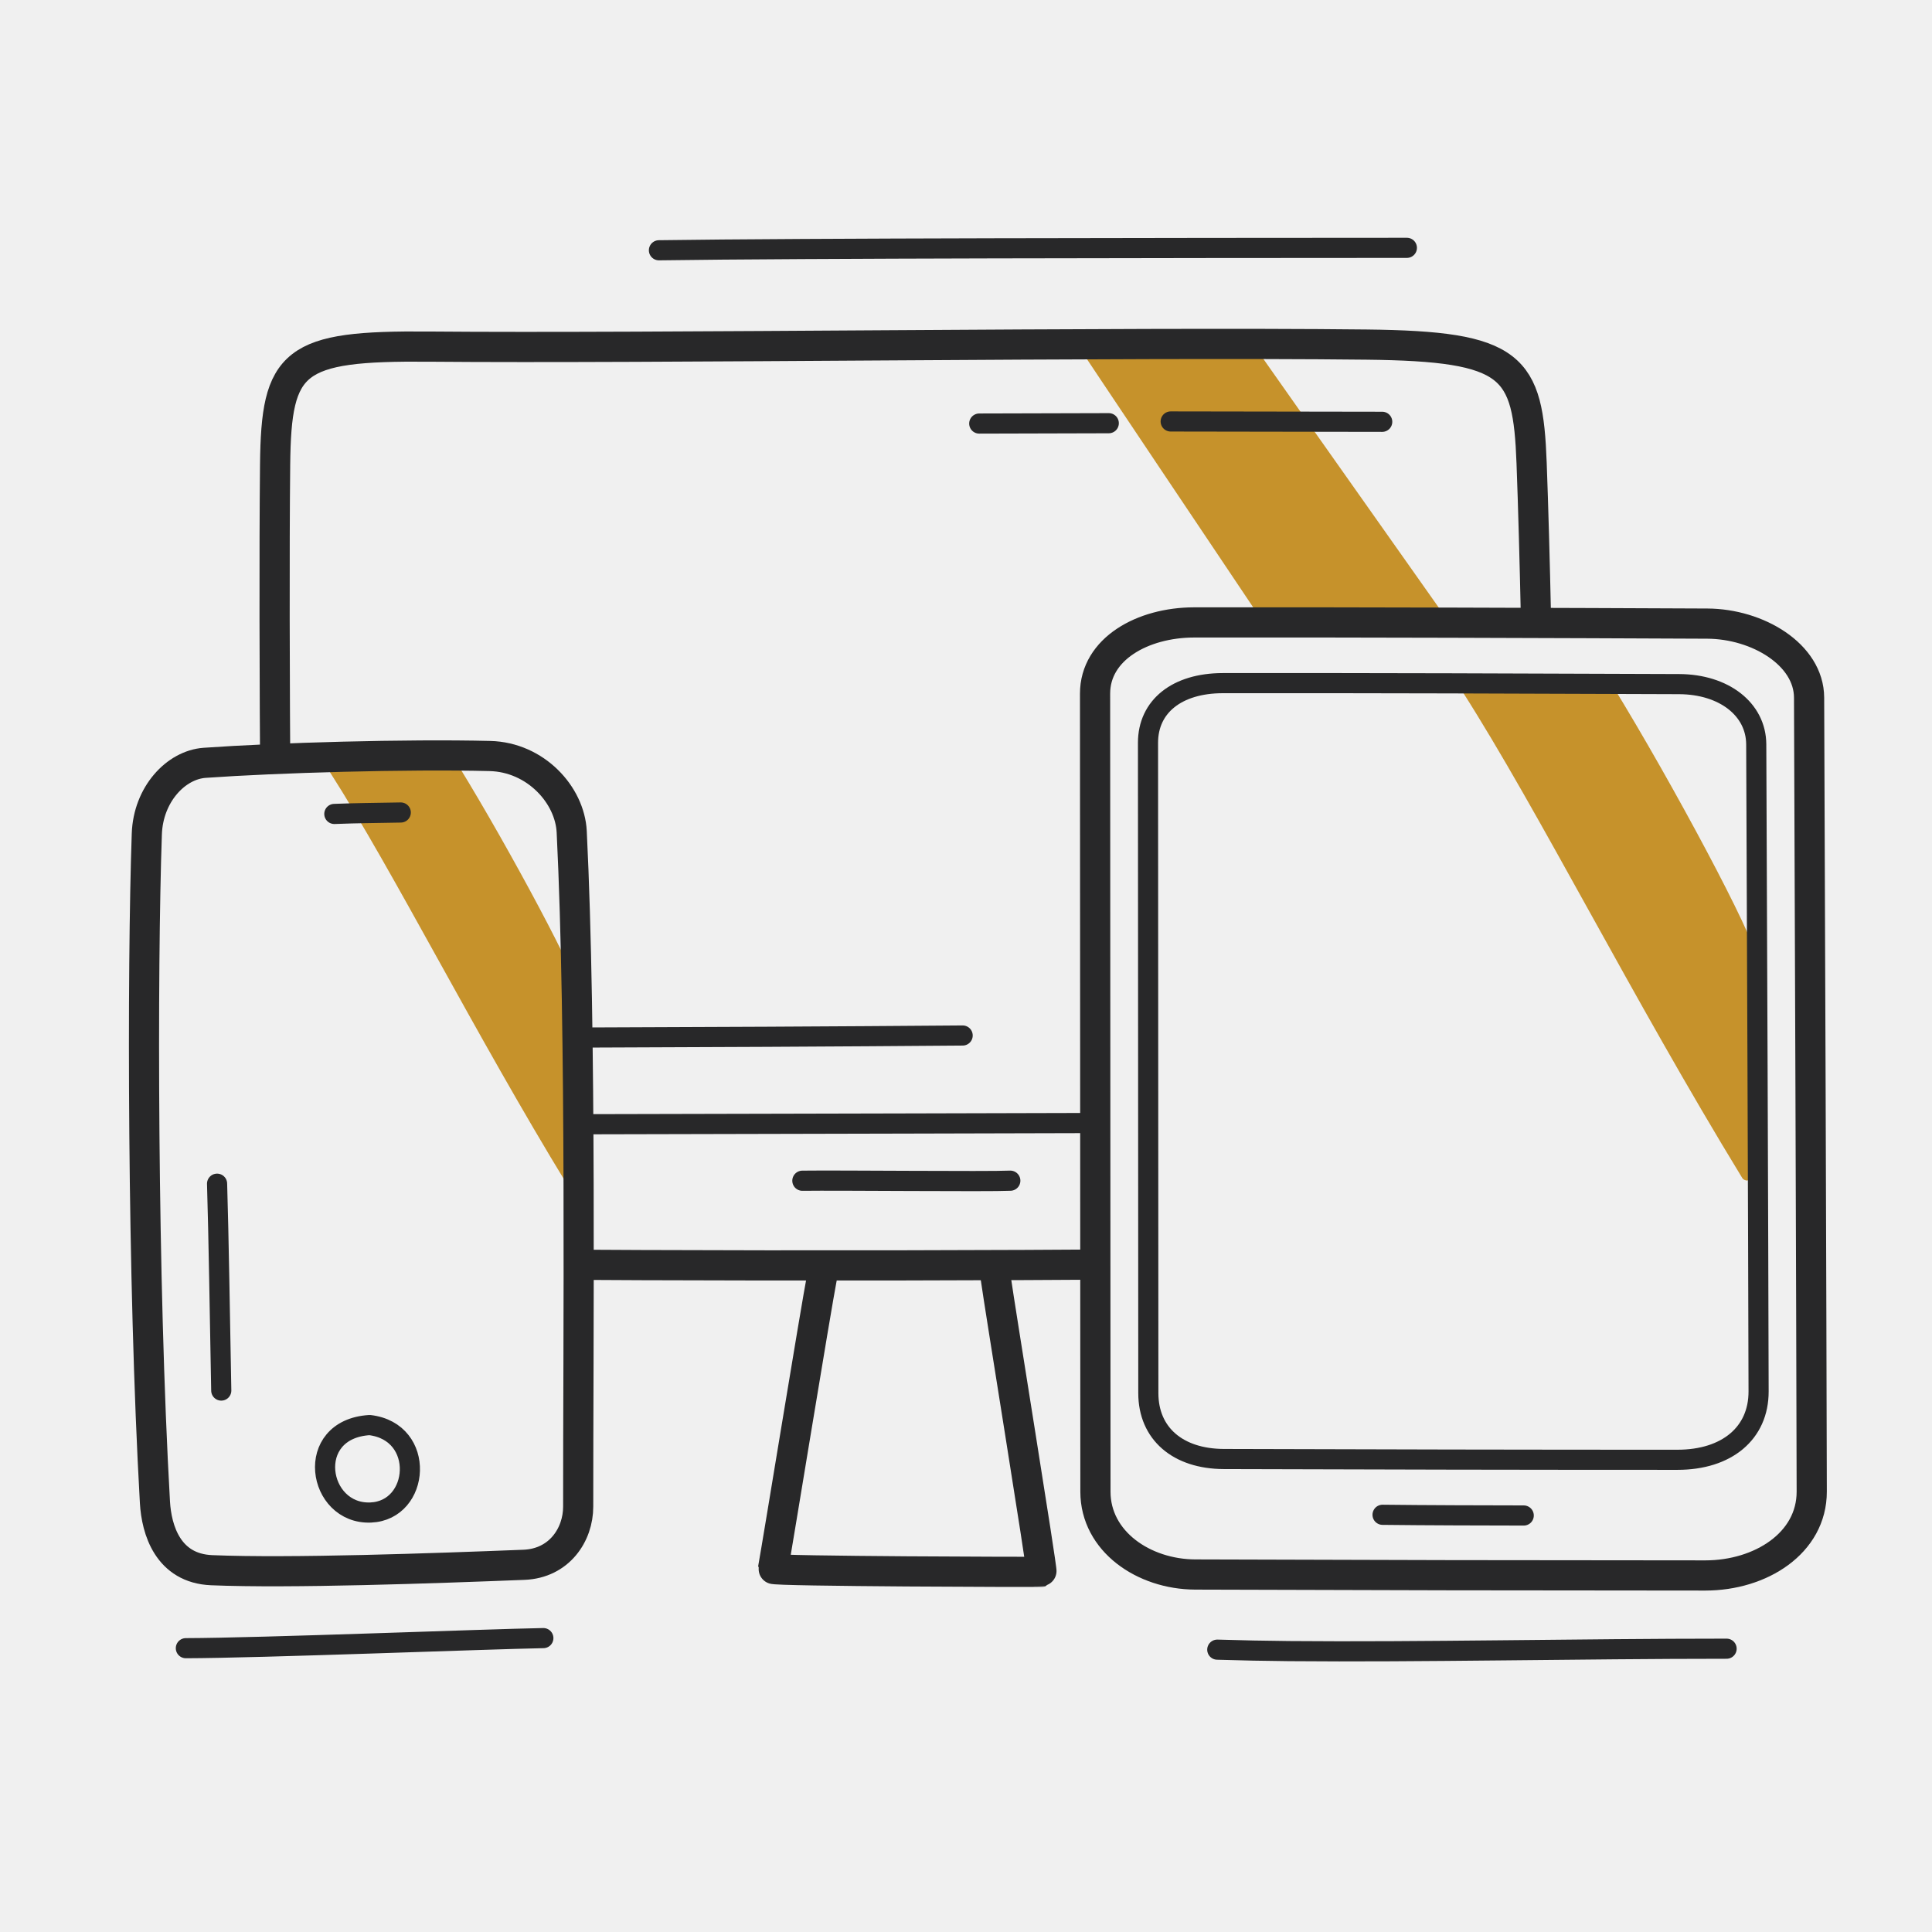
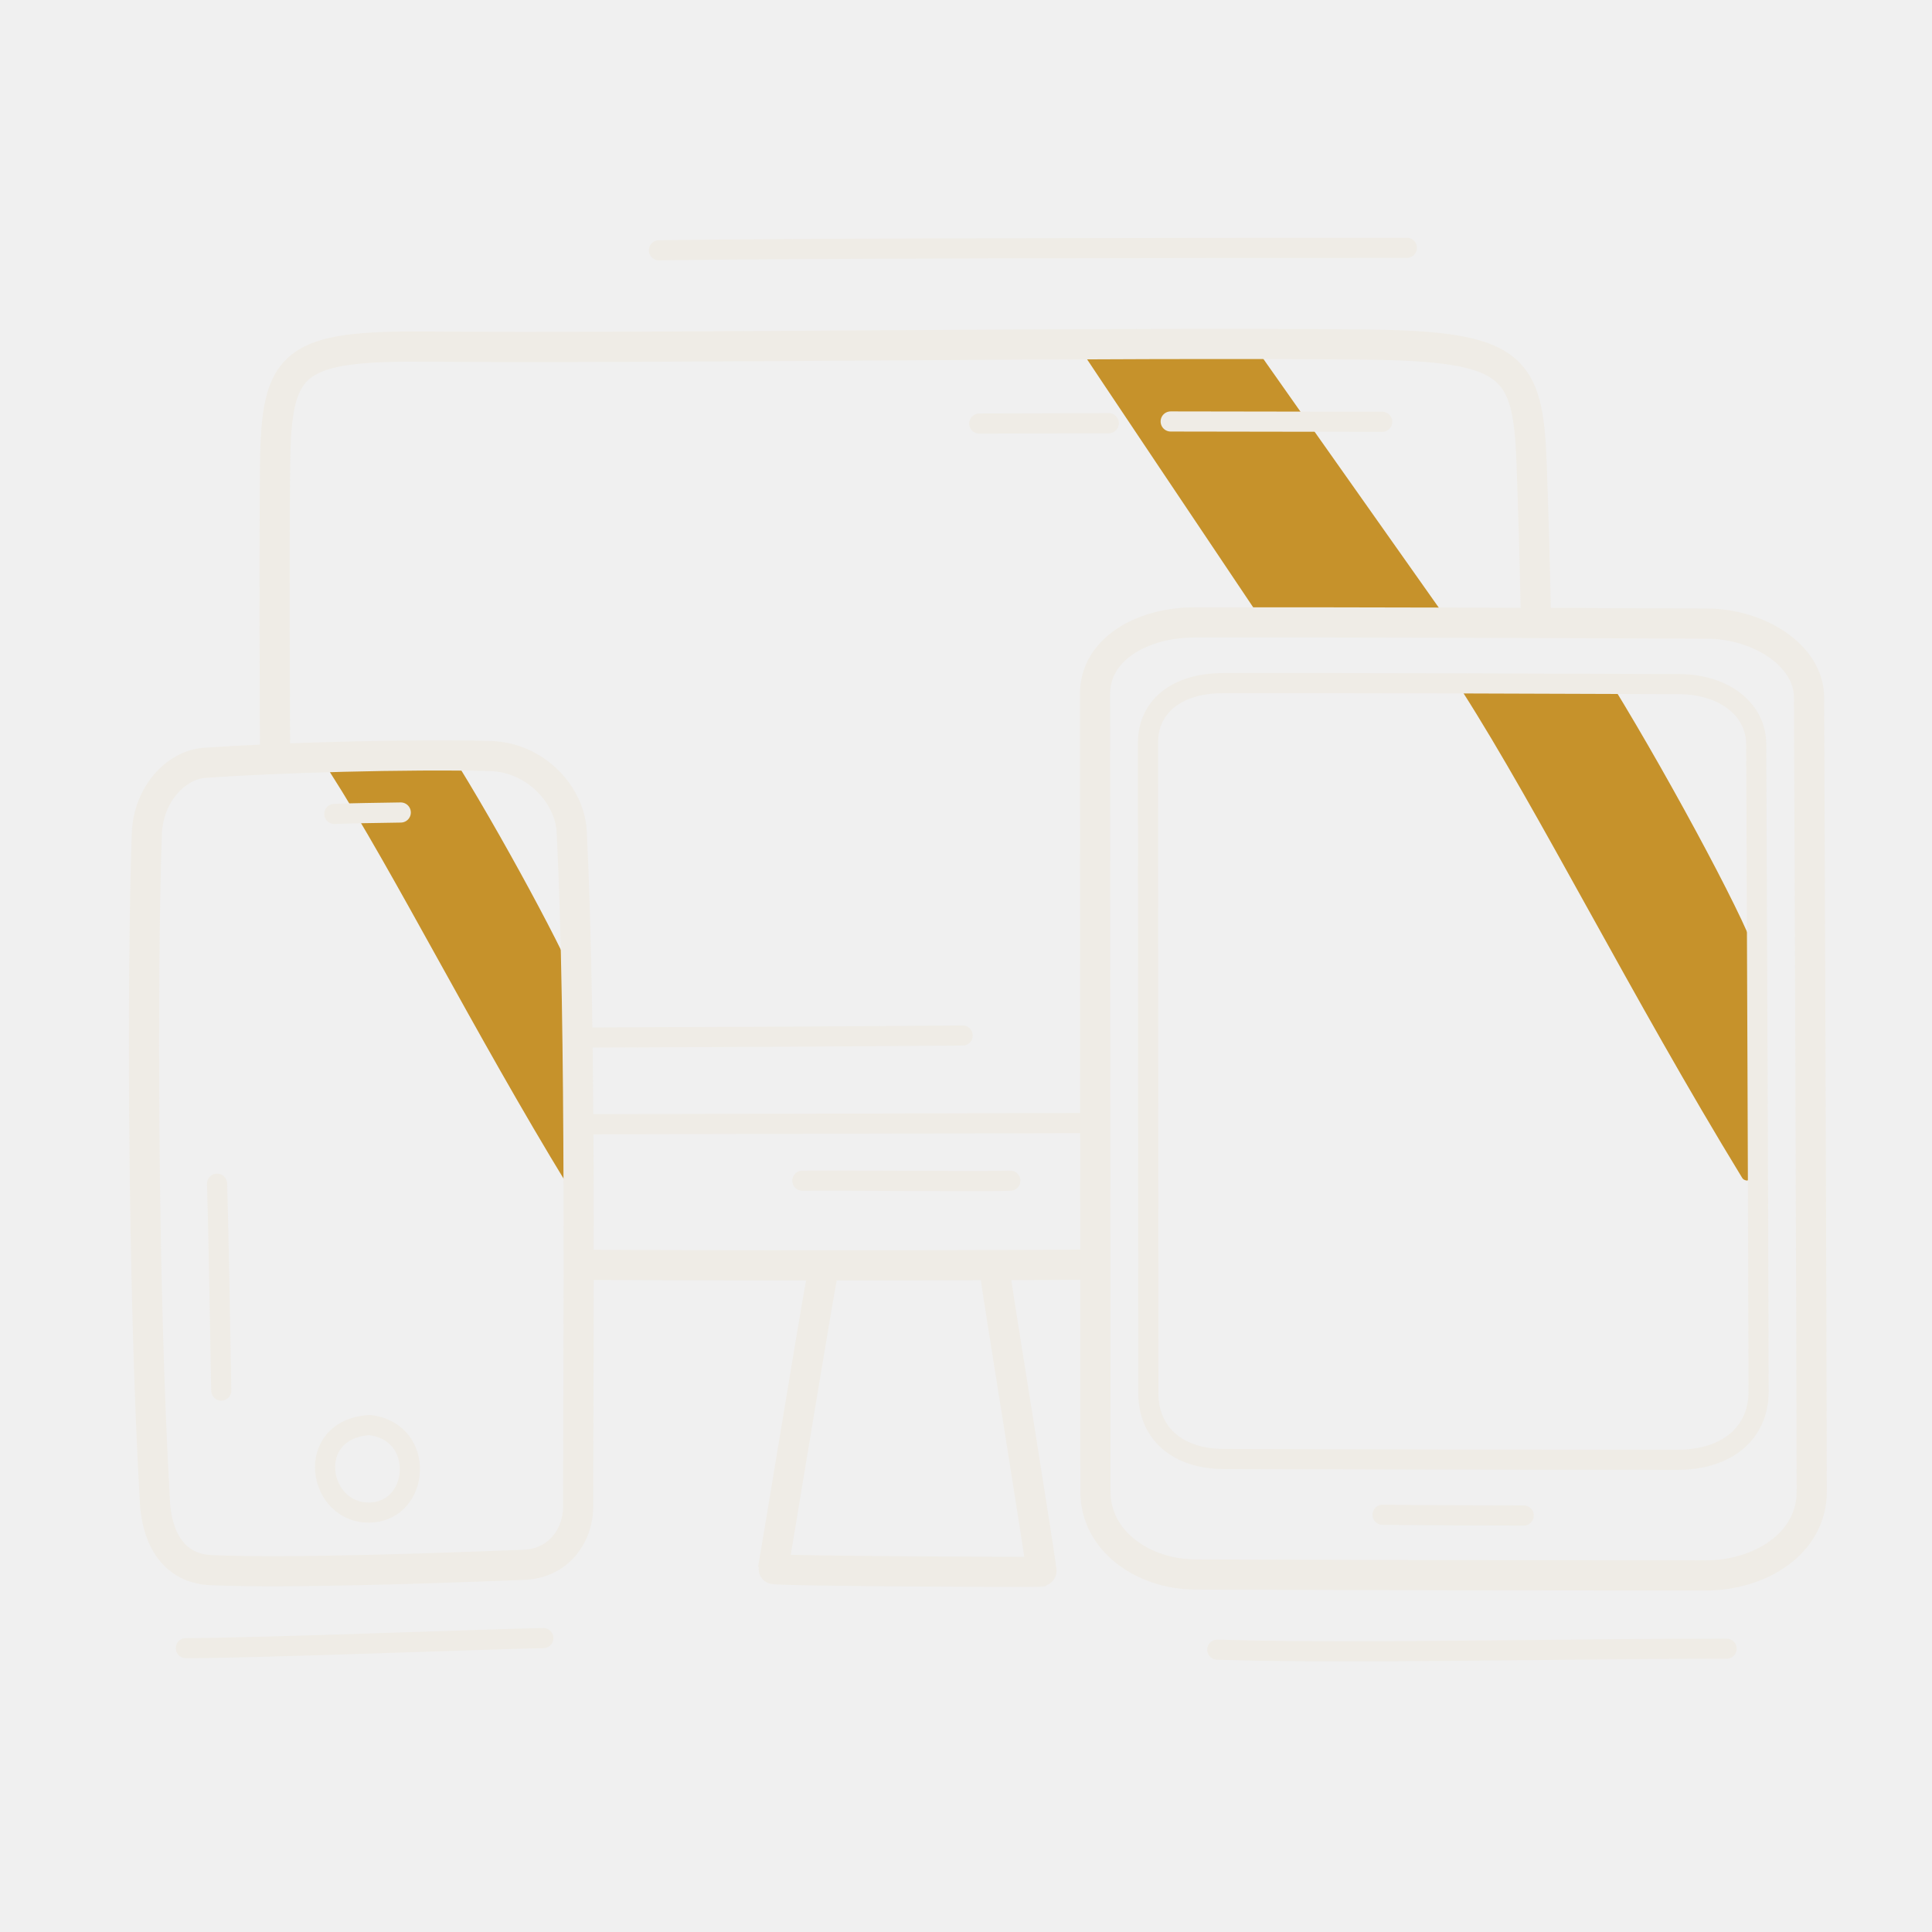
<svg xmlns="http://www.w3.org/2000/svg" xmlns:xlink="http://www.w3.org/1999/xlink" width="192" height="192" style="width:100%;height:100%;transform:translate3d(0,0,0);content-visibility:visible" viewBox="0 0 192 192">
  <defs>
    <mask id="M" mask-type="alpha">
      <use xlink:href="#a" />
    </mask>
    <mask id="K" mask-type="alpha">
      <use xlink:href="#b" />
    </mask>
    <mask id="I" mask-type="alpha">
      <use xlink:href="#c" />
    </mask>
    <mask id="H" mask-type="alpha" maskUnits="userSpaceOnUse">
      <g filter="url(#d)">
        <path fill="#fff" d="M0 0h192v192H0z" opacity="0" />
        <use xlink:href="#e" />
      </g>
    </mask>
    <mask id="E" mask-type="alpha">
      <use xlink:href="#g" />
    </mask>
    <mask id="D" mask-type="alpha">
      <use xlink:href="#h" />
    </mask>
    <mask id="C" mask-type="alpha">
      <use xlink:href="#i" />
    </mask>
    <mask id="A" mask-type="alpha" maskUnits="userSpaceOnUse">
      <g filter="url(#k)">
        <path fill="#fff" d="M0 0h192v192H0z" opacity="0" />
        <use xlink:href="#l" />
      </g>
    </mask>
    <mask id="x" mask-type="alpha">
      <use xlink:href="#m" />
    </mask>
    <mask id="w" mask-type="alpha">
      <use xlink:href="#n" />
    </mask>
    <mask id="v" mask-type="alpha">
      <use xlink:href="#o" />
    </mask>
    <mask id="u" mask-type="alpha">
      <use xlink:href="#p" />
    </mask>
    <clipPath id="s">
      <path d="M0 0h192v192H0z" />
    </clipPath>
    <clipPath id="F">
      <path d="M0 0h192v192H0z" />
    </clipPath>
    <clipPath id="L">
      <path d="M0 0h192v192H0z" />
    </clipPath>
    <clipPath id="J">
      <path d="M0 0h192v192H0z" />
    </clipPath>
    <clipPath id="q">
      <path d="M0 0h192v192H0z" />
    </clipPath>
    <clipPath id="G">
      <path d="M0 0h192v192H0z" />
    </clipPath>
    <clipPath id="y">
      <path d="M0 0h192v192H0z" />
    </clipPath>
    <clipPath id="r">
      <path d="M0 0h192v192H0z" />
    </clipPath>
    <clipPath id="z">
      <path d="M0 0h192v192H0z" />
    </clipPath>
    <clipPath id="t">
      <path d="M0 0h192v192H0z" />
    </clipPath>
    <path id="a" style="display:none" />
    <path id="b" style="display:none" />
    <path id="c" style="display:none" />
    <path id="g" fill="red" d="M-62.812-33.789c.107-10.362 1.755-11.853 15.305-11.734 22.101.195 68.793-.472 93.168-.201 14.604.162 16.034 2.111 16.396 11.756.653 17.453.229 65.346.227 65.423-.001.044-.013.049-.076.05-.11.003-124.36-.18-124.258-.179.049.001.064-.001.065.05.001.075-1.002-48.123-.827-65.165" style="display:block" transform="translate(90.152 79.969)" />
    <path id="h" fill="red" d="M-62.812-33.789c.107-10.362 1.755-11.853 15.305-11.734 22.101.195 68.793-.472 93.168-.201 14.604.162 16.034 2.111 16.396 11.756.653 17.453.229 65.346.227 65.423-.001.044-.013.049-.076.05-.11.003-124.36-.18-124.258-.179.049.001.064-.001.065.05.001.075-1.002-48.123-.827-65.165" style="display:block" transform="translate(90.152 79.969)" />
    <path id="i" fill="red" d="M-62.812-33.789c.107-10.362 1.755-11.853 15.305-11.734 22.101.195 68.793-.472 93.168-.201 14.604.162 16.034 2.111 16.396 11.756.653 17.453.229 65.346.227 65.423-.001.044-.013.049-.076.05-.11.003-124.36-.18-124.258-.179.049.001.064-.001.065.05.001.075-1.002-48.123-.827-65.165" style="display:block" transform="translate(90.152 79.969)" />
    <path id="m" style="display:none" />
    <path id="n" style="display:none" />
    <path id="o" style="display:none" />
    <path id="p" style="display:none" />
    <filter id="d" width="100%" height="100%" x="0%" y="0%" filterUnits="objectBoundingBox">
      <feComponentTransfer in="SourceGraphic">
        <feFuncA tableValues="1.0 0.0" type="table" />
      </feComponentTransfer>
    </filter>
    <filter id="k" width="100%" height="100%" x="0%" y="0%" filterUnits="objectBoundingBox">
      <feComponentTransfer in="SourceGraphic">
        <feFuncA tableValues="1.0 0.0" type="table" />
      </feComponentTransfer>
    </filter>
    <g id="e" clip-path="url(#q)" style="display:none">
      <path style="display:none" />
      <path style="display:none" />
    </g>
    <g id="l" fill="red" clip-path="url(#r)" style="display:block">
      <path d="M169.668 61.969c4.99.03 10.1 3.06 10.12 7.36.07 17.31.23 60.65.26 78.9.01 5.13-5.08 8.34-10.56 8.34-13.26.01-37.81-.04-50.71-.1-5.13-.02-9.91-3.29-9.91-8.22-.02-18.09-.03-62.01-.04-79.31 0-4.45 4.73-7.07 9.82-7.08 12.98-.03 37.89.05 51.02.11" style="display:block" />
      <path d="M42.728 2.371c1.383-3.242-.404-6.162-2.917-7.35-14.037-6.631-42.644-20.575-60.883-28.13-3.394-1.406-8.24.067-10.284 4.122-3.721 7.383-8.907 19.189-11.525 25.907-1.042 2.673.428 6.415 3.926 8.224 11.806 6.108 39.912 19.4 60.364 27.703 2.548 1.034 6.496 1.647 8.518-2.201 3.618-6.882 9.297-20.059 12.801-28.275" style="display:block" transform="rotate(64.652 -73.601 86.318)" />
    </g>
  </defs>
  <g clip-path="url(#s)">
    <g clip-path="url(#t)" style="display:none">
      <g mask="url(#u)" style="display:none">
        <path class="secondary" />
        <path fill="none" class="secondary" />
      </g>
      <g mask="url(#v)" style="display:none">
        <path class="secondary" />
        <path fill="none" class="secondary" />
      </g>
      <g mask="url(#w)" style="display:none">
        <path class="secondary" />
        <path fill="none" class="secondary" />
      </g>
      <g mask="url(#x)" style="display:none">
        <path class="secondary" />
        <path fill="none" class="secondary" />
      </g>
      <g style="display:none">
        <path class="secondary" />
        <path fill="none" class="secondary" />
      </g>
      <path fill="none" class="primary" style="display:none" />
      <path fill="none" class="primary" style="display:none" />
      <path fill="none" class="primary" style="display:none" />
      <path fill="none" class="primary" style="display:none" />
      <path fill="none" class="primary" style="display:none" />
      <path fill="none" class="primary" style="display:none" />
      <path fill="none" class="primary" style="display:none" />
      <path fill="none" class="primary" style="display:none" />
      <path fill="none" class="primary" style="display:none" />
      <path fill="none" class="primary" style="display:none" />
      <path fill="none" class="primary" style="display:none" />
      <path fill="none" class="primary" style="display:none" />
      <path fill="none" class="primary" style="display:none" />
      <path fill="none" class="primary" style="display:none" />
      <path fill="none" class="primary" style="display:none" />
      <path fill="none" class="primary" style="display:none" />
      <path fill="none" class="primary" style="display:none" />
      <path fill="none" class="primary" style="display:none" />
    </g>
    <g clip-path="url(#y)" style="display:block">
      <g style="display:block">
        <path fill="#c6922b" d="M159.829 68.39c-.456-.741-14.806-1.076-14.11.013 7.614 11.915 16.865 30.426 27.846 48.398.417.682.566-18.11.46-21.585-.054-1.8-8.208-17.073-14.196-26.825" class="secondary" />
        <path fill="none" stroke="#c6922b" stroke-linecap="round" stroke-linejoin="round" stroke-width=".996" d="M159.829 68.39c-.456-.741-14.806-1.076-14.11.013 7.614 11.915 16.865 30.426 27.846 48.398.417.682.566-18.11.46-21.585-.054-1.8-8.208-17.073-14.196-26.825" class="secondary" />
      </g>
      <g style="display:block">
        <path fill="#c6922b" d="M45.185 76.436c-.387-.63-12.58-.914-11.989.011 6.47 10.124 14.33 25.852 23.66 41.122.354.58.481-15.387.391-18.34-.046-1.529-6.974-14.507-12.062-22.793" class="secondary" />
        <path fill="none" stroke="#c6922b" stroke-linecap="round" stroke-linejoin="round" stroke-width=".998" d="M45.185 76.436c-.387-.63-12.58-.914-11.989.011 6.47 10.124 14.33 25.852 23.66 41.122.354.58.481-15.387.391-18.34-.046-1.529-6.974-14.507-12.062-22.793" class="secondary" />
      </g>
      <g clip-path="url(#z)" mask="url(#A)" style="display:block">
        <g mask="url(#C)" style="display:block">
          <path fill="#c6922b" d="M-65.417 48.672c-.485-.79-16.761-1.146-16.02.013 8.105 12.683 76.764 114.013 88.453 133.143.444.726-.012-19.862 1.989-22.975 2.155-3.353-68.048-99.8-74.422-110.181" class="secondary" />
          <path fill="none" stroke="#c6922b" stroke-linecap="round" stroke-linejoin="round" d="M-65.417 48.672c-.485-.79-16.761-1.146-16.02.013 8.105 12.683 76.764 114.013 88.453 133.143.444.726-.012-19.862 1.989-22.975 2.155-3.353-68.048-99.8-74.422-110.181" class="secondary" />
        </g>
        <g mask="url(#D)" style="display:block">
          <path fill="#c6922b" d="M-17.917 36.875c-.485-.79-46.761-1.294-46.02-.135 8.105 12.683 89.811 124.958 101.5 144.088.444.726 1.975-53.474 1.975-53.474s-51.081-80.098-57.455-90.479" class="secondary" />
          <path fill="none" stroke="#c6922b" stroke-linecap="round" stroke-linejoin="round" d="M-17.917 36.875c-.485-.79-46.761-1.294-46.02-.135 8.105 12.683 89.811 124.958 101.5 144.088.444.726 1.975-53.474 1.975-53.474s-51.081-80.098-57.455-90.479" class="secondary" />
        </g>
        <g mask="url(#E)" style="display:block">
          <path fill="#c6922b" d="M116.039 22.672c-.485-.79-16.761-1.146-16.02.013 8.105 12.683 76.764 114.013 88.453 133.143.444.726-.012-19.862 1.989-22.975 2.155-3.353-68.048-99.8-74.422-110.181" class="secondary" />
          <path fill="none" stroke="#c6922b" stroke-linecap="round" stroke-linejoin="round" d="M116.039 22.672c-.485-.79-16.761-1.146-16.02.013 8.105 12.683 76.764 114.013 88.453 133.143.444.726-.012-19.862 1.989-22.975 2.155-3.353-68.048-99.8-74.422-110.181" class="secondary" />
        </g>
-         <path fill="none" stroke="#282829" stroke-linecap="round" stroke-linejoin="round" stroke-width="3" d="M-62.812-33.789c.107-10.362 1.755-11.853 15.305-11.734 22.101.195 68.793-.472 93.168-.201 14.604.162 16.034 2.111 16.396 11.756.653 17.453 1.088 50.962.593 68.193-.282 9.813-2.876 10.795-16.946 11.123-24.465.569-69.658.505-93.077.271-11.273-.113-14.885.326-15.056-11.387-.253-17.322-.558-50.979-.383-68.021" class="primary" style="display:block" transform="translate(90.152 79.969)" />
-         <path fill="none" stroke="#282829" stroke-linecap="round" stroke-linejoin="round" stroke-width="2.004" d="M61.558-.179C59.319-.073-57.979.129-61.558.179" class="primary" style="display:block" transform="translate(90.039 111.631)" />
-         <path fill="none" stroke="#282829" stroke-linecap="round" stroke-linejoin="round" stroke-width="2.999" d="M8.786-14.512c.379 2.784 4.677 29.216 4.55 29.248-.163.041-26.72-.045-26.675-.292.472-2.579 4.182-25.434 4.901-29.19" class="primary" style="display:block" transform="translate(90.161 141.464)" />
-         <path fill="none" stroke="#282829" stroke-linecap="round" stroke-linejoin="round" stroke-width="2.004" d="M10.332-.016C8.093.09-6.753-.062-10.332-.012" class="primary" style="display:block" transform="translate(90.071 117.351)" />
-         <path fill="none" stroke="#282829" stroke-linecap="round" stroke-linejoin="round" stroke-width="2.001" d="M-.098 10.196c.013-10.304.035-19.323.033-21.022" class="primary" style="display:block" transform="rotate(90 42.277 84.26)" />
-         <path fill="none" stroke="#282829" stroke-linecap="round" stroke-linejoin="round" stroke-width="2.001" d="M-.024 6.464C-.035.936-.047-4.485-.058-6.409" class="primary" style="display:block" transform="rotate(90 30.832 72.948)" />
-         <path fill="none" stroke="#282829" stroke-linecap="round" stroke-linejoin="round" stroke-width="2" d="M37.179-.144c-24.454.013-59.88.032-74.33.242" class="primary" style="display:block" transform="translate(102.635 24.774)" />
-         <path fill="none" stroke="#282829" stroke-linecap="round" stroke-linejoin="round" stroke-width="2" d="M19.238-.105C7.398-.007-8.087.068-19.168.1" class="primary" style="display:block" transform="translate(76.43 103.012)" />
-       </g>
-       <path fill="none" stroke="#282829" stroke-linecap="round" stroke-linejoin="round" stroke-width="3" d="M-47.235-25.234c.023-4.989 3.058-10.097 7.356-10.114 17.312-.07 60.65-.229 78.897-.263 5.137-.01 8.338 5.085 8.341 10.56a14360 14360 0 0 1-.095 50.708c-.021 5.131-3.295 9.913-8.226 9.917-18.086.014-62.005.03-79.31.037-4.453.002-7.069-4.734-7.081-9.82-.031-12.981.057-37.887.118-51.025" class="primary" style="display:block" transform="rotate(90 17.614 126.823)" />
-       <path fill="none" stroke="#282829" stroke-linecap="round" stroke-linejoin="round" stroke-width="2" d="M-38.492-22.449c.019-4.436 2.486-7.642 5.989-7.657 14.108-.062 49.425-.203 64.294-.234 4.187-.009 6.799 3.184 6.802 8.053.006 11.797-.034 33.624-.077 45.095-.017 4.563-2.525 7.496-6.543 7.499-14.738.012-50.528.026-64.631.033-3.629.001-5.921-2.89-5.931-7.413-.025-11.543.047-33.692.097-45.376" class="primary" style="display:block" transform="rotate(90 18.974 125.453)" />
-       <path fill="none" stroke="#282829" stroke-linecap="round" stroke-linejoin="round" stroke-width="2.003" d="M7.014.035C3.563.031-2.905.016-7.014-.035" class="primary" style="display:block" transform="translate(144.412 150.573)" />
-       <path fill="none" stroke="#282829" stroke-linecap="round" stroke-linejoin="round" stroke-width="2" d="M25.308.131c-14.509 0-30.606-.357-43.491-.238a322 322 0 0 0-7.125.143" class="primary" style="display:block" transform="matrix(1 0 0 -1 146.279 163.977)" />
-       <path fill="none" stroke="#282829" stroke-linecap="round" stroke-linejoin="round" stroke-width="2.995" d="M42.728 2.371c1.383-3.242-.404-6.162-2.917-7.35-14.037-6.631-42.644-20.575-60.883-28.13-3.394-1.406-8.24.067-10.284 4.122-3.721 7.383-8.907 19.189-11.525 25.907-1.042 2.673.428 6.415 3.926 8.224 11.806 6.108 39.912 19.4 60.364 27.703 2.548 1.034 6.496 1.647 8.518-2.201 3.618-6.882 9.297-20.059 12.801-28.275" class="primary" style="display:block" transform="rotate(64.652 -73.601 86.318)" />
-       <path fill="none" stroke="#282829" stroke-linecap="round" stroke-linejoin="round" stroke-width="2.002" d="M-1.182 4.143C-6.259 2.564-4.71-5.903 1.629-4.082c5.073 2.501 1.89 9.687-2.811 8.225" class="primary" style="display:block" transform="rotate(-19.528 442.533 -33.226)" />
-       <path fill="none" stroke="#282829" stroke-linecap="round" stroke-linejoin="round" stroke-width="2.002" d="M3.135 1.036C-.041-.023-.564-.229-3.135-1.036" class="primary" style="display:block" transform="rotate(-19.528 253.083 -65.722)" />
-       <path fill="none" stroke="#282829" stroke-linecap="round" stroke-linejoin="round" stroke-width="2.002" d="M-3.414 9.62c2.312-6.931 4.898-14.577 6.48-19.514" class="primary" style="display:block" transform="rotate(-19.528 382.863 .097)" />
-       <path fill="none" stroke="#282829" stroke-linecap="round" stroke-linejoin="round" stroke-width="2" d="M17.764-.501C11.971-.394-10.371.484-17.764.501" class="primary" style="display:block" transform="translate(36.234 163.294)" />
+         <path fill="none" stroke="#efece6" stroke-linecap="round" stroke-linejoin="round" stroke-width="3" d="M-62.812-33.789c.107-10.362 1.755-11.853 15.305-11.734 22.101.195 68.793-.472 93.168-.201 14.604.162 16.034 2.111 16.396 11.756.653 17.453 1.088 50.962.593 68.193-.282 9.813-2.876 10.795-16.946 11.123-24.465.569-69.658.505-93.077.271-11.273-.113-14.885.326-15.056-11.387-.253-17.322-.558-50.979-.383-68.021" class="primary" style="display:block" transform="translate(90.152 79.969)" />
+         <path fill="none" stroke="#efece6" stroke-linecap="round" stroke-linejoin="round" stroke-width="2.004" d="M61.558-.179C59.319-.073-57.979.129-61.558.179" class="primary" style="display:block" transform="translate(90.039 111.631)" />
+         <path fill="none" stroke="#efece6" stroke-linecap="round" stroke-linejoin="round" stroke-width="2.999" d="M8.786-14.512c.379 2.784 4.677 29.216 4.55 29.248-.163.041-26.72-.045-26.675-.292.472-2.579 4.182-25.434 4.901-29.19" class="primary" style="display:block" transform="translate(90.161 141.464)" />
+         <path fill="none" stroke="#efece6" stroke-linecap="round" stroke-linejoin="round" stroke-width="2.004" d="M10.332-.016C8.093.09-6.753-.062-10.332-.012" class="primary" style="display:block" transform="translate(90.071 117.351)" />
+         <path fill="none" stroke="#efece6" stroke-linecap="round" stroke-linejoin="round" stroke-width="2.001" d="M-.098 10.196c.013-10.304.035-19.323.033-21.022" class="primary" style="display:block" transform="rotate(90 42.277 84.26)" />
+         <path fill="none" stroke="#efece6" stroke-linecap="round" stroke-linejoin="round" stroke-width="2.001" d="M-.024 6.464C-.035.936-.047-4.485-.058-6.409" class="primary" style="display:block" transform="rotate(90 30.832 72.948)" />
+         <path fill="none" stroke="#efece6" stroke-linecap="round" stroke-linejoin="round" stroke-width="2" d="M37.179-.144c-24.454.013-59.88.032-74.33.242" class="primary" style="display:block" transform="translate(102.635 24.774)" />
+         <path fill="none" stroke="#efece6" stroke-linecap="round" stroke-linejoin="round" stroke-width="2" d="M19.238-.105C7.398-.007-8.087.068-19.168.1" class="primary" style="display:block" transform="translate(76.43 103.012)" />
+       </g>
+       <path fill="none" stroke="#efece6" stroke-linecap="round" stroke-linejoin="round" stroke-width="3" d="M-47.235-25.234c.023-4.989 3.058-10.097 7.356-10.114 17.312-.07 60.65-.229 78.897-.263 5.137-.01 8.338 5.085 8.341 10.56a14360 14360 0 0 1-.095 50.708c-.021 5.131-3.295 9.913-8.226 9.917-18.086.014-62.005.03-79.31.037-4.453.002-7.069-4.734-7.081-9.82-.031-12.981.057-37.887.118-51.025" class="primary" style="display:block" transform="rotate(90 17.614 126.823)" />
+       <path fill="none" stroke="#efece6" stroke-linecap="round" stroke-linejoin="round" stroke-width="2" d="M-38.492-22.449c.019-4.436 2.486-7.642 5.989-7.657 14.108-.062 49.425-.203 64.294-.234 4.187-.009 6.799 3.184 6.802 8.053.006 11.797-.034 33.624-.077 45.095-.017 4.563-2.525 7.496-6.543 7.499-14.738.012-50.528.026-64.631.033-3.629.001-5.921-2.89-5.931-7.413-.025-11.543.047-33.692.097-45.376" class="primary" style="display:block" transform="rotate(90 18.974 125.453)" />
+       <path fill="none" stroke="#efece6" stroke-linecap="round" stroke-linejoin="round" stroke-width="2.003" d="M7.014.035C3.563.031-2.905.016-7.014-.035" class="primary" style="display:block" transform="translate(144.412 150.573)" />
+       <path fill="none" stroke="#efece6" stroke-linecap="round" stroke-linejoin="round" stroke-width="2" d="M25.308.131c-14.509 0-30.606-.357-43.491-.238a322 322 0 0 0-7.125.143" class="primary" style="display:block" transform="matrix(1 0 0 -1 146.279 163.977)" />
+       <path fill="none" stroke="#efece6" stroke-linecap="round" stroke-linejoin="round" stroke-width="2.995" d="M42.728 2.371c1.383-3.242-.404-6.162-2.917-7.35-14.037-6.631-42.644-20.575-60.883-28.13-3.394-1.406-8.24.067-10.284 4.122-3.721 7.383-8.907 19.189-11.525 25.907-1.042 2.673.428 6.415 3.926 8.224 11.806 6.108 39.912 19.4 60.364 27.703 2.548 1.034 6.496 1.647 8.518-2.201 3.618-6.882 9.297-20.059 12.801-28.275" class="primary" style="display:block" transform="rotate(64.652 -73.601 86.318)" />
+       <path fill="none" stroke="#efece6" stroke-linecap="round" stroke-linejoin="round" stroke-width="2.002" d="M-1.182 4.143C-6.259 2.564-4.71-5.903 1.629-4.082c5.073 2.501 1.89 9.687-2.811 8.225" class="primary" style="display:block" transform="rotate(-19.528 442.533 -33.226)" />
+       <path fill="none" stroke="#efece6" stroke-linecap="round" stroke-linejoin="round" stroke-width="2.002" d="M3.135 1.036C-.041-.023-.564-.229-3.135-1.036" class="primary" style="display:block" transform="rotate(-19.528 253.083 -65.722)" />
+       <path fill="none" stroke="#efece6" stroke-linecap="round" stroke-linejoin="round" stroke-width="2.002" d="M-3.414 9.62c2.312-6.931 4.898-14.577 6.48-19.514" class="primary" style="display:block" transform="rotate(-19.528 382.863 .097)" />
+       <path fill="none" stroke="#efece6" stroke-linecap="round" stroke-linejoin="round" stroke-width="2" d="M17.764-.501C11.971-.394-10.371.484-17.764.501" class="primary" style="display:block" transform="translate(36.234 163.294)" />
    </g>
    <g clip-path="url(#F)" style="display:none">
      <g clip-path="url(#G)" mask="url(#H)" style="display:none">
        <g mask="url(#I)" style="display:none">
          <path class="secondary" />
          <path fill="none" class="secondary" />
        </g>
        <path fill="none" class="primary" style="display:none" />
        <path fill="none" class="primary" style="display:none" />
        <path fill="none" class="primary" style="display:none" />
        <path fill="none" class="primary" style="display:none" />
        <path fill="none" class="primary" style="display:none" />
        <path fill="none" class="primary" style="display:none" />
        <path fill="none" class="primary" style="display:none" />
        <path fill="none" class="primary" style="display:none" />
      </g>
      <g clip-path="url(#J)" style="display:none">
        <g mask="url(#K)" style="display:none">
          <path class="secondary" />
          <path fill="none" class="secondary" />
        </g>
        <path fill="none" class="primary" style="display:none" />
        <path fill="none" class="primary" style="display:none" />
        <path fill="none" class="primary" style="display:none" />
        <path fill="none" class="primary" style="display:none" />
      </g>
      <g clip-path="url(#L)" style="display:none">
        <g mask="url(#M)" style="display:none">
          <path class="secondary" />
          <path fill="none" class="secondary" />
        </g>
        <path fill="none" class="primary" style="display:none" />
        <path fill="none" class="primary" style="display:none" />
        <path fill="none" class="primary" style="display:none" />
        <path fill="none" class="primary" style="display:none" />
        <path fill="none" class="primary" style="display:none" />
      </g>
    </g>
  </g>
</svg>
